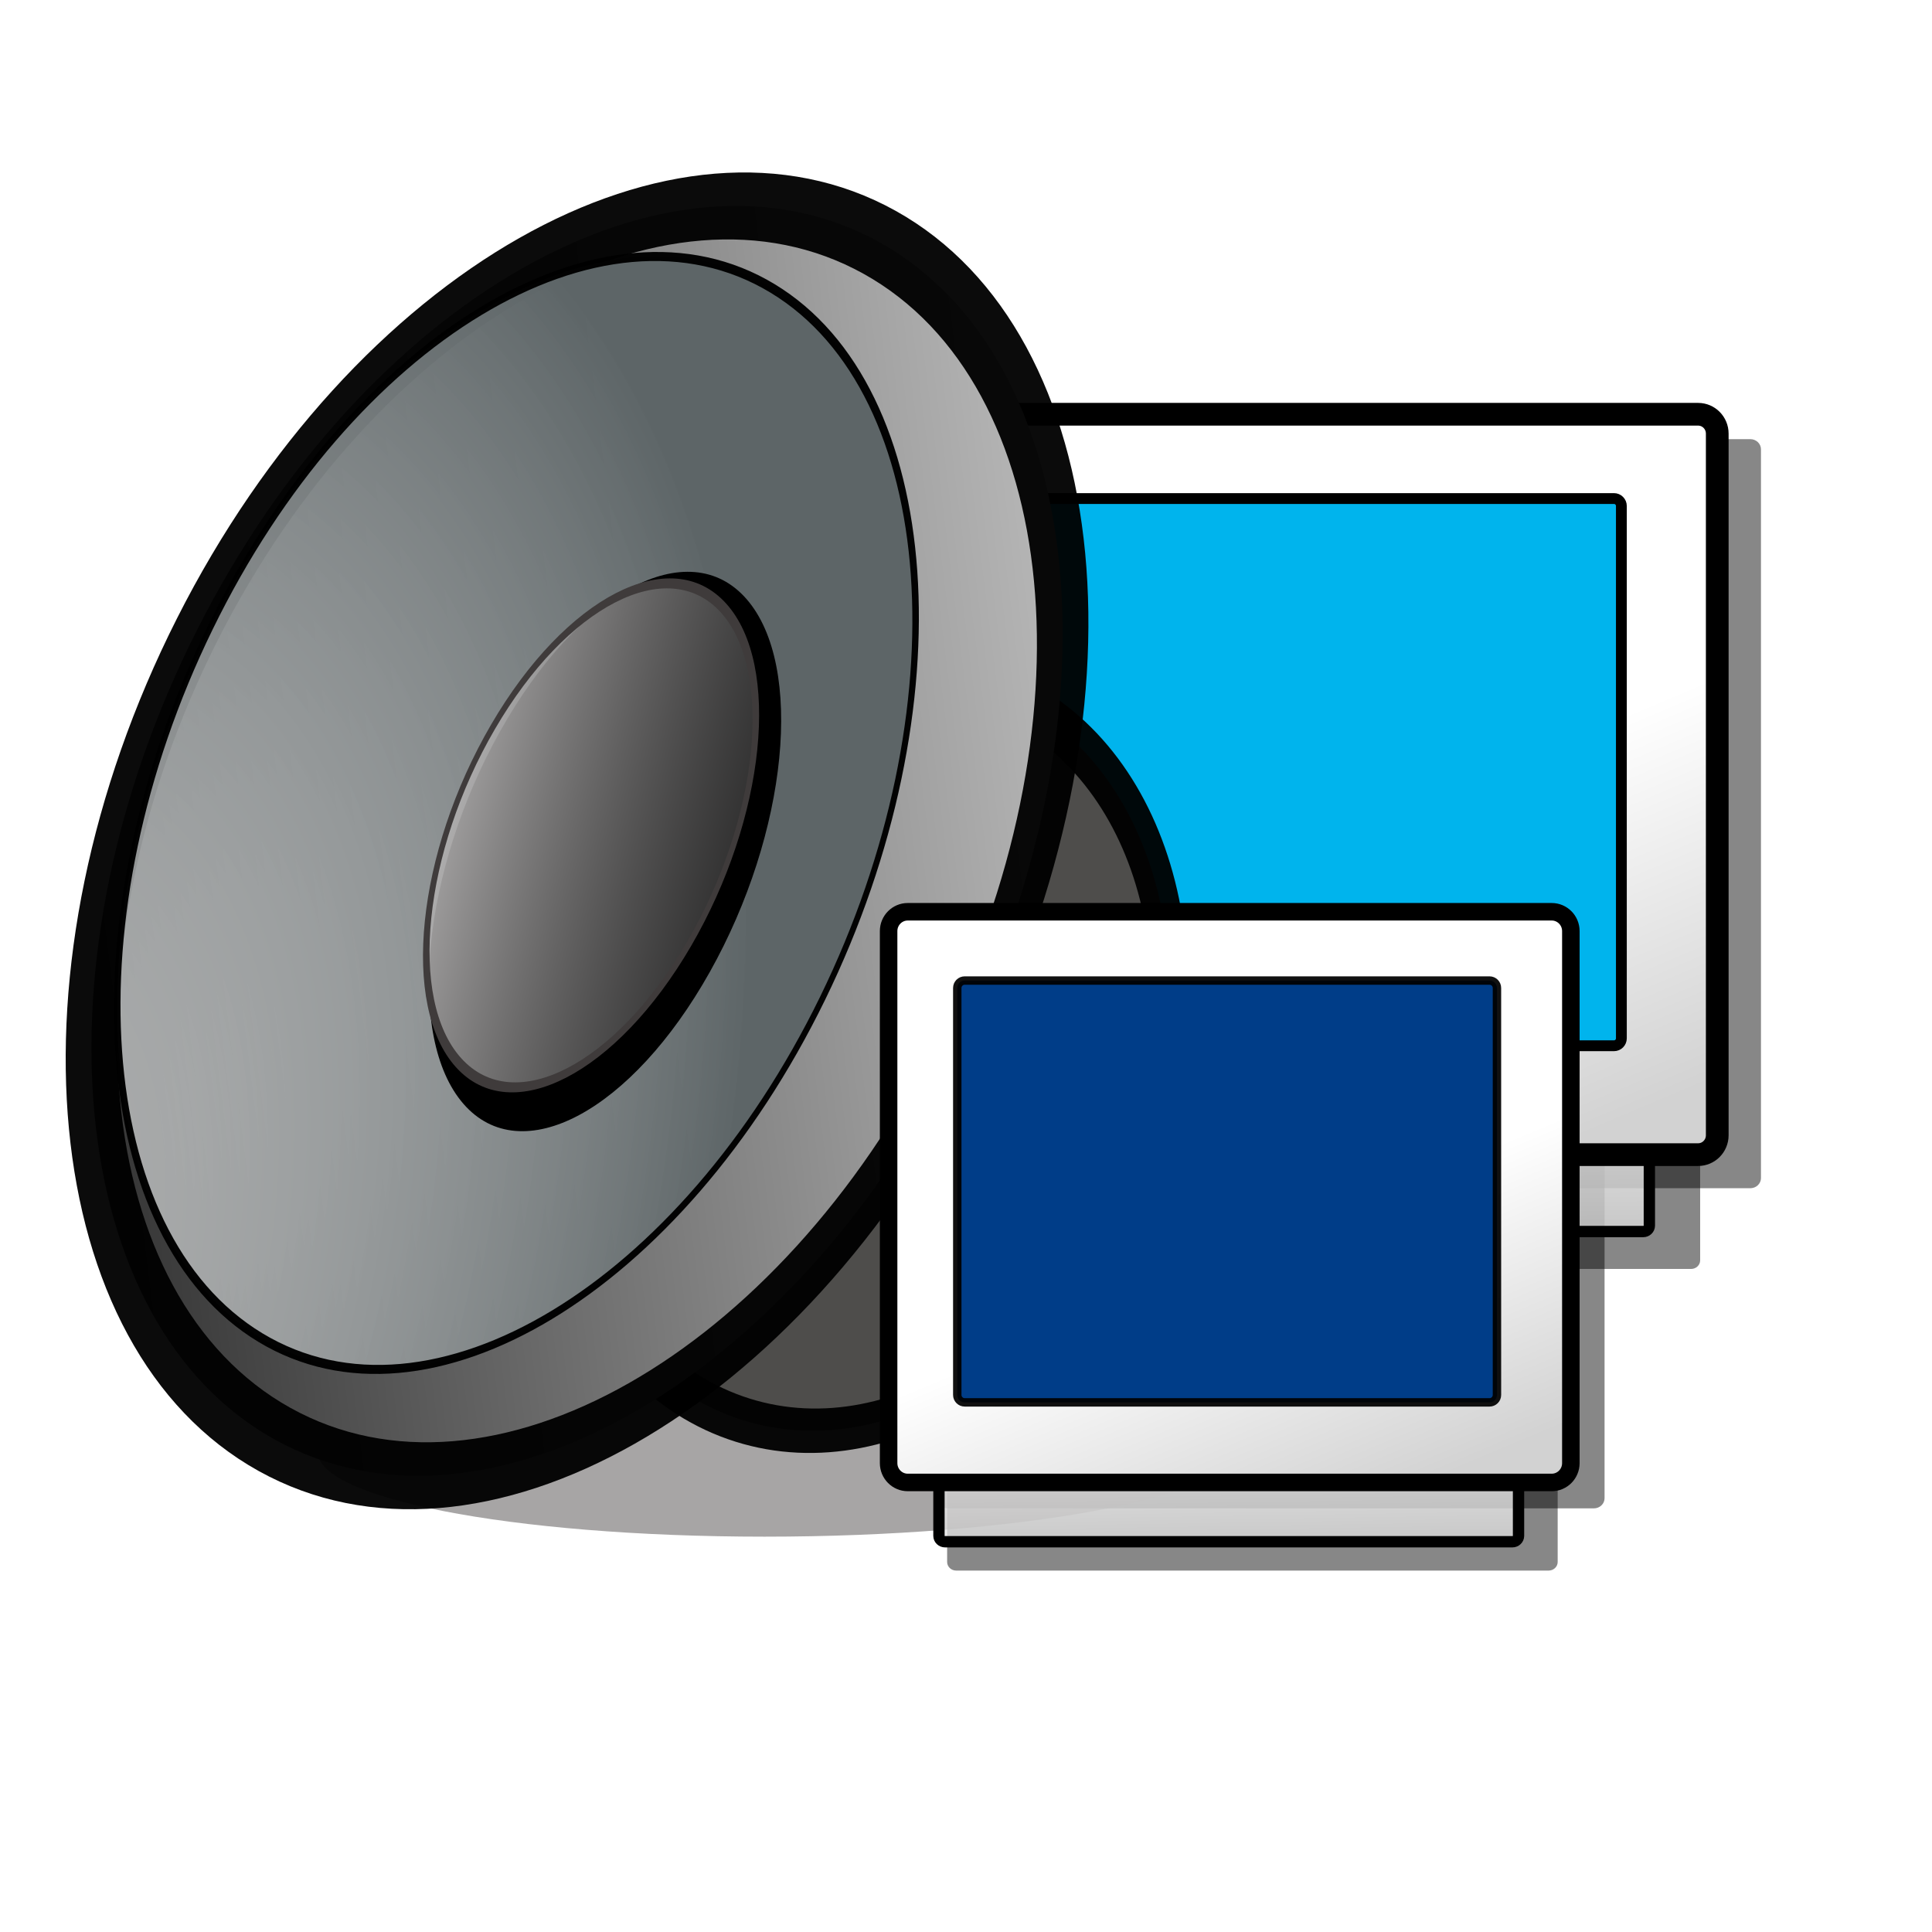
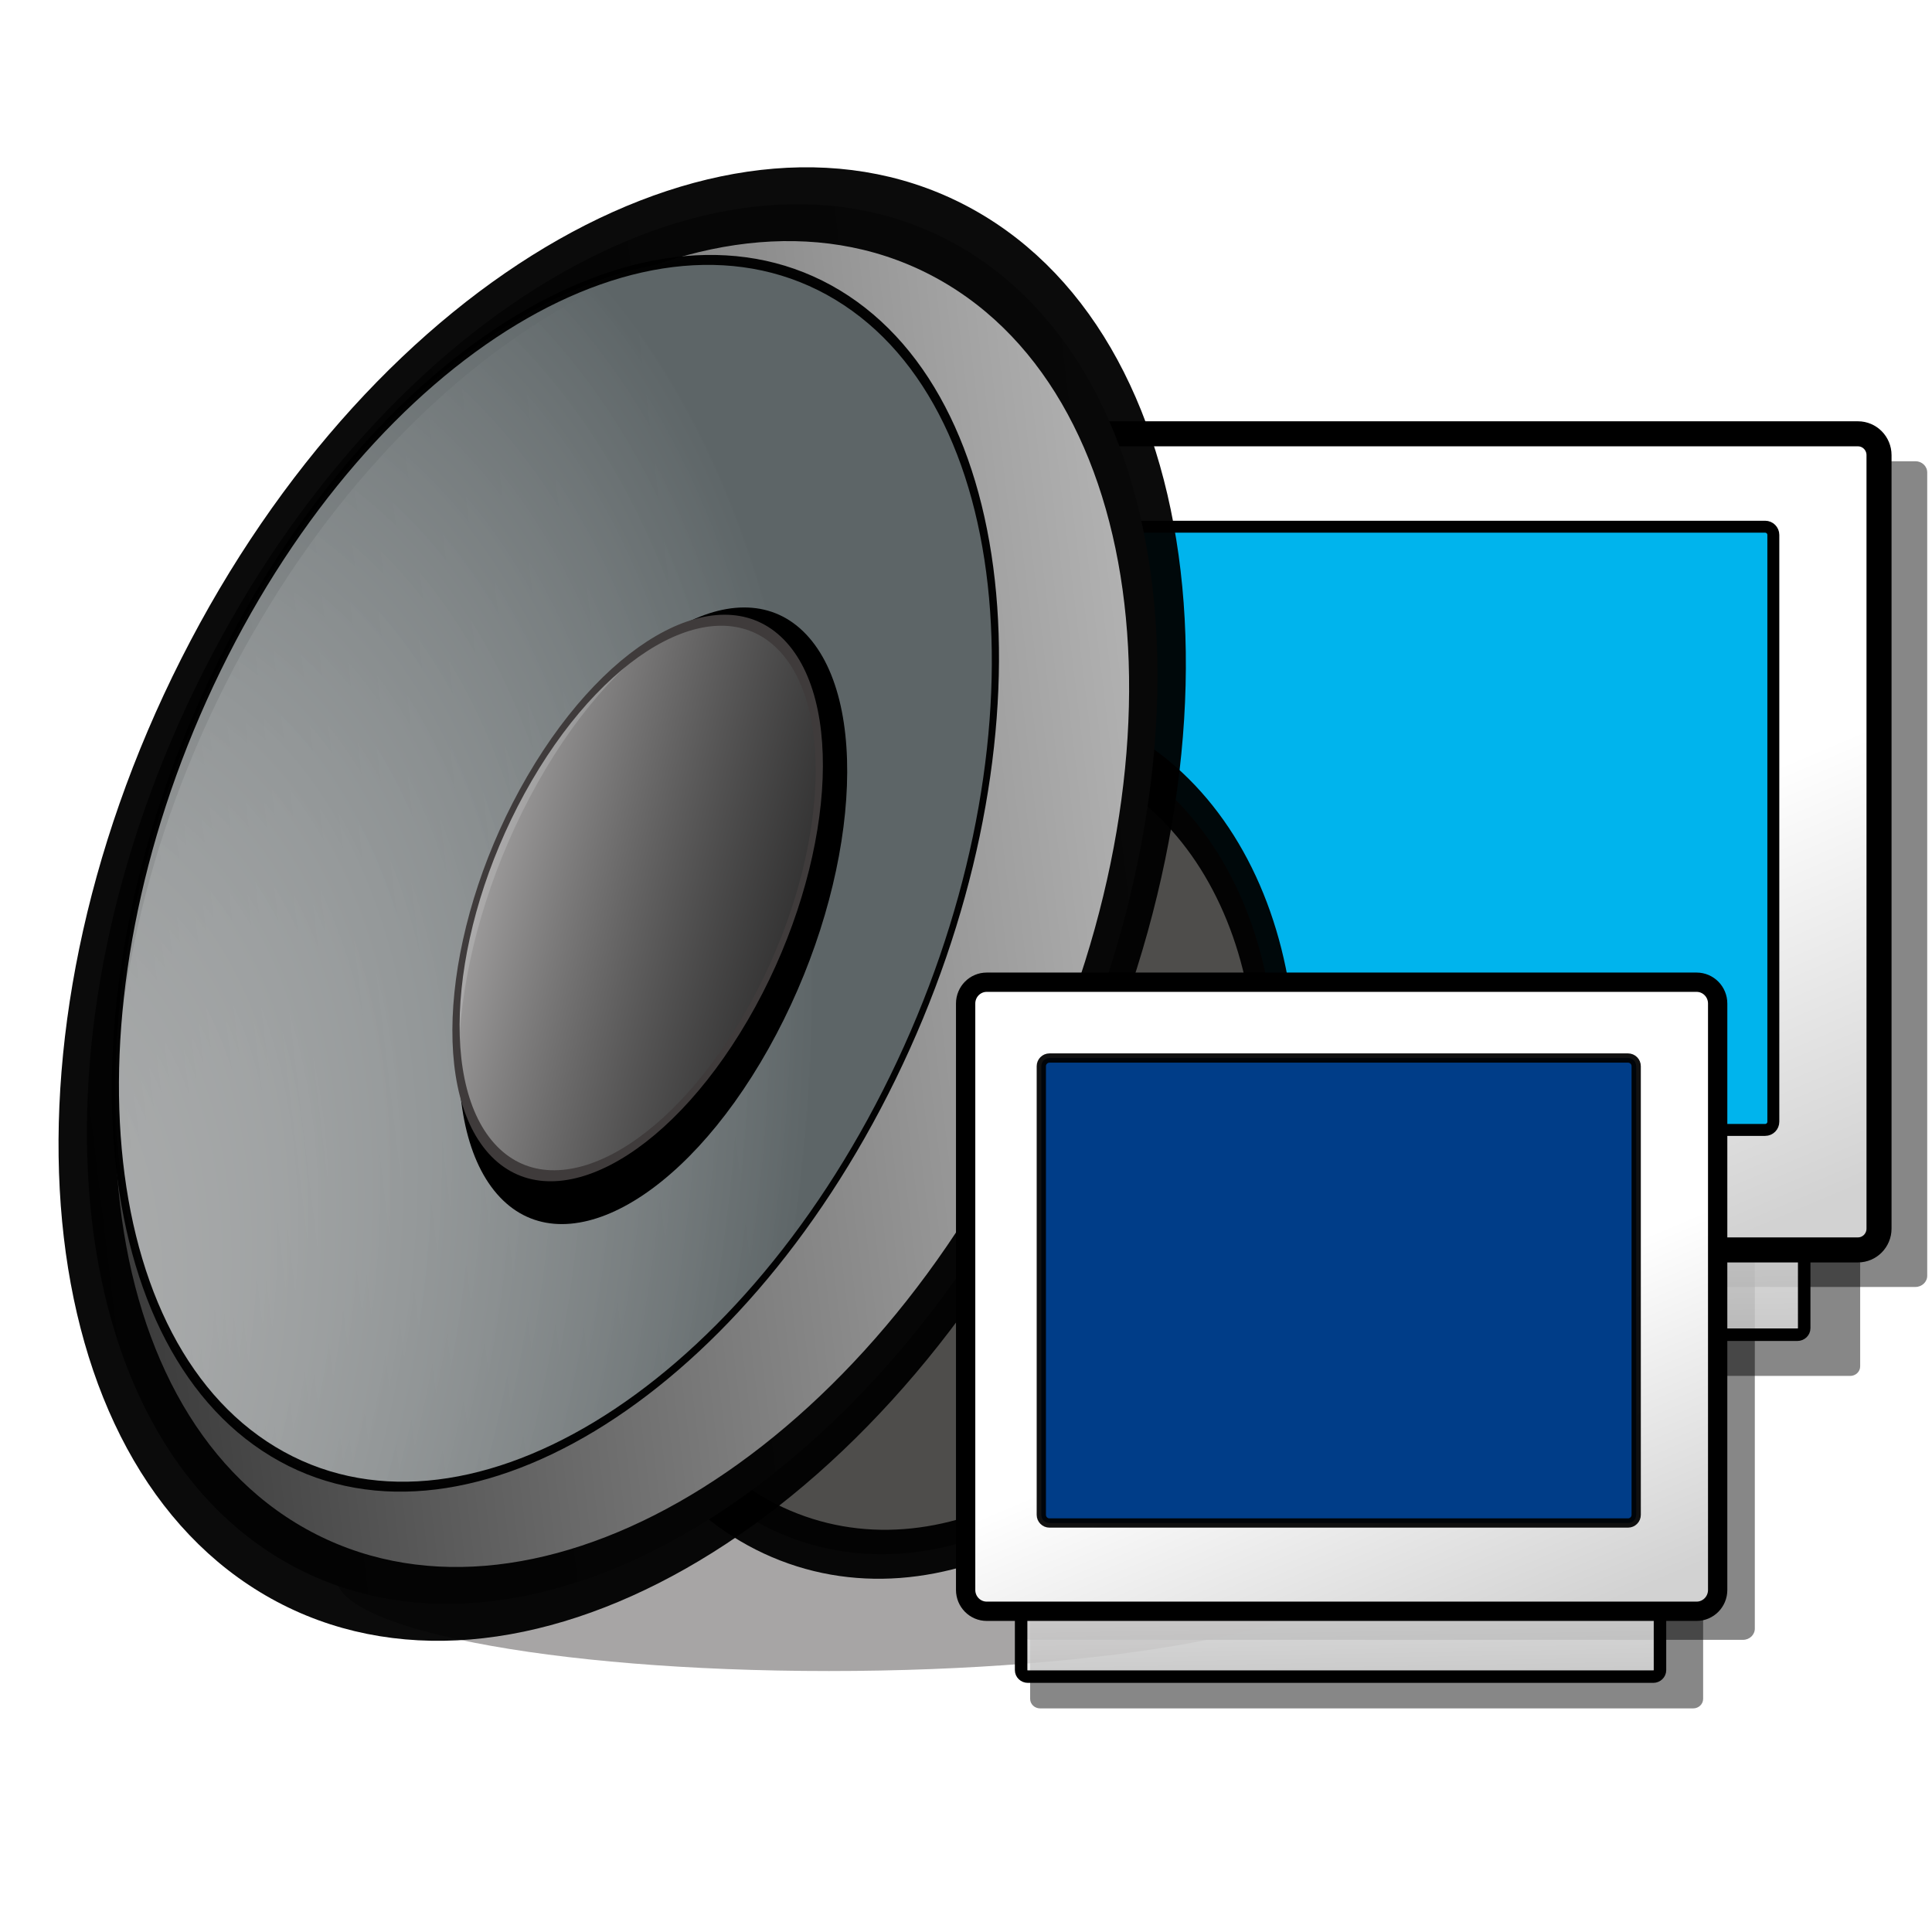
- <svg xmlns="http://www.w3.org/2000/svg" xmlns:xlink="http://www.w3.org/1999/xlink" version="1.0" x="0" y="0" width="128pt" height="128pt" id="svg1">
+ <svg xmlns="http://www.w3.org/2000/svg" xmlns:xlink="http://www.w3.org/1999/xlink" version="1.0" x="0" y="0" width="128" height="128" id="svg1">
  <defs id="defs3">
    <linearGradient id="linearGradient919">
      <stop style="stop-color:#000000;stop-opacity:0.861;" offset="0" id="stop920" />
      <stop style="stop-color:#ffffff;stop-opacity:0;" offset="1" id="stop921" />
    </linearGradient>
    <linearGradient id="linearGradient1068">
      <stop offset="0" style="stop-color:#d2d2d2;stop-opacity:1;" id="stop1070" />
      <stop offset="1" style="stop-color:#ffffff;stop-opacity:1;" id="stop1069" />
    </linearGradient>
    <linearGradient id="linearGradient1065">
      <stop offset="0" style="stop-color:#ffffff;stop-opacity:1;" id="stop1067" />
      <stop offset="1" style="stop-color:#c2bfbf;stop-opacity:0.996;" id="stop1066" />
    </linearGradient>
    <linearGradient id="linearGradient1060">
      <stop offset="0" style="stop-color:#878787;stop-opacity:1;" id="stop1063" />
      <stop offset="1" style="stop-color:#000000;stop-opacity:0.996;" id="stop1061" />
    </linearGradient>
    <linearGradient id="linearGradient645">
      <stop style="stop-color:#aca597;stop-opacity:1;" offset="0" id="stop646" />
      <stop style="stop-color:#ffffff;stop-opacity:1;" offset="1" id="stop647" />
    </linearGradient>
    <linearGradient id="linearGradient593">
      <stop style="stop-color:#478acf;stop-opacity:1;" offset="0" id="stop594" />
      <stop style="stop-color:#65c6f7;stop-opacity:1;" offset="1" id="stop595" />
    </linearGradient>
    <linearGradient id="linearGradient574">
      <stop style="stop-color:#85ad92;stop-opacity:1;" offset="0" id="stop575" />
      <stop style="stop-color:#559db2;stop-opacity:0.772;" offset="1" id="stop576" />
    </linearGradient>
    <linearGradient id="linearGradient570">
      <stop style="stop-color:#999999;stop-opacity:0.718;" offset="0" id="stop571" />
      <stop style="stop-color:#ffffff;stop-opacity:0.372;" offset="1" id="stop572" />
    </linearGradient>
-     <linearGradient id="linearGradient573" xlink:href="#linearGradient1068" x1="0.579" y1="1.477" x2="0.345" y2="-0.25" />
-     <linearGradient id="linearGradient1213" xlink:href="#linearGradient1068" x1="1.019" y1="0.991" x2="0.498" y2="0.416" />
+     <linearGradient id="linearGradient573" xlink:href="#linearGradient1068" x1="40.459" y1="389.656" x2="36.064" y2="357.284" gradientTransform="matrix(2.302519,0,0,0.29683,-0.9191343,-1.511709)" gradientUnits="userSpaceOnUse" />
+     <linearGradient id="linearGradient1213" xlink:href="#linearGradient1068" x1="123.714" y1="141.416" x2="98.354" y2="113.411" gradientTransform="matrix(0.9168032,0,0,0.7454783,-0.9191343,-1.511709)" gradientUnits="userSpaceOnUse" />
    <radialGradient id="radialGradient581" xlink:href="#linearGradient919" cx="0.096" cy="0.168" r="1.541" fx="0.096" fy="0.168" />
-     <linearGradient id="linearGradient580" xlink:href="#linearGradient1068" x1="1.072" y1="0.859" x2="0.853" y2="0.425" />
+     <linearGradient id="linearGradient580" xlink:href="#linearGradient1068" x1="132.035" y1="135.685" x2="119.624" y2="111.072" gradientTransform="matrix(0.9017054,0,0,0.7579603,-0.9191343,-1.511709)" gradientUnits="userSpaceOnUse" />
    <linearGradient xlink:href="#linearGradient1060" id="linearGradient901" x1="0.935" y1="0.92" x2="-0.053" y2="0.203" />
    <linearGradient xlink:href="#linearGradient593" id="linearGradient902" />
    <linearGradient xlink:href="#linearGradient1068" id="linearGradient916" x1="0.148" y1="-1.688" x2="0.434" y2="1.812" />
    <defs id="defs890">
      <linearGradient id="linearGradient922" x1="0" y1="0.5" x2="1" y2="0.5" gradientUnits="objectBoundingBox" spreadMethod="pad" xlink:href="#linearGradient1065" />
      <linearGradient id="linearGradient908" x1="0" y1="0.5" x2="1" y2="0.5" gradientUnits="objectBoundingBox" spreadMethod="pad" xlink:href="#linearGradient1060" />
      <linearGradient id="linearGradient894" x1="0" y1="0.5" x2="1" y2="0.5" gradientUnits="objectBoundingBox" spreadMethod="pad" xlink:href="#linearGradient1068" />
      <linearGradient xlink:href="#linearGradient894" id="linearGradient897" x1="0.596" y1="-0.336" x2="0.613" y2="1.191" />
      <linearGradient xlink:href="#linearGradient894" id="linearGradient898" x1="0.964" y1="1.028" x2="0.467" y2="0.218" />
      <linearGradient xlink:href="#linearGradient908" id="linearGradient907" x1="0.571" y1="2.377" x2="0.333" y2="0.492" />
      <linearGradient xlink:href="#linearGradient922" id="linearGradient921" x1="0.471" y1="0.154" x2="0.465" y2="0.984" />
      <linearGradient xlink:href="#linearGradient922" id="linearGradient948" />
      <defs id="defs987">
        <linearGradient id="linearGradient855" x1="0" y1="0.5" x2="1" y2="0.5" gradientUnits="objectBoundingBox" spreadMethod="pad" xlink:href="#linearGradient908" />
        <linearGradient id="linearGradient1188" x1="0" y1="0.5" x2="1" y2="0.5" gradientUnits="objectBoundingBox" spreadMethod="pad" xlink:href="#linearGradient922" />
        <linearGradient id="linearGradient831">
          <stop style="stop-color:#94897f;stop-opacity:1;" offset="0" id="stop832" />
          <stop style="stop-color:#fff5fe;stop-opacity:1;" offset="1" id="stop833" />
        </linearGradient>
        <linearGradient xlink:href="#linearGradient1188" id="linearGradient834" x1="0.876" y1="0.348" x2="-0.293" y2="0.935" gradientUnits="objectBoundingBox" spreadMethod="pad" />
        <radialGradient xlink:href="#linearGradient1188" id="radialGradient835" r="0.556" fy="0.281" fx="0.591" cy="0.281" cx="0.591" spreadMethod="pad" />
        <linearGradient xlink:href="#linearGradient1188" id="linearGradient893" x1="0.128" y1="0.769" x2="0.496" y2="0.709" />
        <linearGradient xlink:href="#linearGradient855" id="linearGradient625" x1="0.036" y1="1.028" x2="0.054" y2="-0.359" />
        <linearGradient xlink:href="#linearGradient1188" id="linearGradient627" x1="1.283" y1="0.126" x2="-0.155" y2="0.964" />
        <radialGradient xlink:href="#linearGradient1188" id="radialGradient628" r="1.598" fy="0.487" fx="0.368" cy="0.487" cx="0.368" gradientTransform="scale(0.877379,1.139758)" />
        <linearGradient xlink:href="#linearGradient1188" id="linearGradient628" x1="0.769" y1="0.15" x2="0.419" y2="0.733" />
      </defs>
    </defs>
    <linearGradient xlink:href="#linearGradient1060" id="linearGradient1304" x1="-0.202" y1="0.217" x2="0.678" y2="0.575" />
    <linearGradient xlink:href="#linearGradient1065" id="linearGradient1322" x1="0.324" y1="0.779" x2="0.24" y2="0.265" />
    <defs id="defs989">
      <linearGradient id="linearGradient850">
        <stop style="stop-color:#eed680;stop-opacity:1;" offset="0" id="stop852" />
        <stop style="stop-color:#dfb546;stop-opacity:1;" offset="0.68" id="stop858" />
        <stop style="stop-color:#d8a429;stop-opacity:1;" offset="0.773" id="stop859" />
        <stop style="stop-color:#d1940c;stop-opacity:1;" offset="1" id="stop857" />
      </linearGradient>
      <linearGradient xlink:href="#linearGradient850" id="linearGradient569" x1="0.119" y1="0.126" x2="0.594" y2="0.661" spreadMethod="pad" />
      <linearGradient id="linearGradient839">
        <stop style="stop-color:#46a046;stop-opacity:1;" offset="0" id="stop840" />
        <stop style="stop-color:#df421e;stop-opacity:1;" offset="0.394" id="stop841" />
        <stop style="stop-color:#ada7c8;stop-opacity:1;" offset="0.72" id="stop842" />
        <stop style="stop-color:#eed680;stop-opacity:1;" offset="1" id="stop843" />
      </linearGradient>
      <linearGradient xlink:href="#linearGradient839" id="linearGradient836" x1="1.3267924e-17" y1="0.5" x2="1" y2="0.5" />
      <defs id="defs604">
        <linearGradient id="linearGradient622">
          <stop style="stop-color:#f8e29d;stop-opacity:0.447;" offset="0" id="stop623" />
          <stop style="stop-color:#272d2d;stop-opacity:0.478;" offset="1" id="stop624" />
        </linearGradient>
        <linearGradient id="linearGradient617">
          <stop style="stop-color:#ffffff;stop-opacity:1;" offset="0" id="stop618" />
          <stop style="stop-color:#000000;stop-opacity:1;" offset="1" id="stop619" />
        </linearGradient>
        <linearGradient id="linearGradient613">
          <stop style="stop-color:#ffffff;stop-opacity:0.624;" offset="0" id="stop614" />
          <stop style="stop-color:#5d6567;stop-opacity:1;" offset="1" id="stop615" />
        </linearGradient>
        <linearGradient id="linearGradient607">
          <stop style="stop-color:#d7d5d5;stop-opacity:1;" offset="0" id="stop608" />
          <stop style="stop-color:#000000;stop-opacity:0.404;" offset="1" id="stop609" />
        </linearGradient>
        <radialGradient xlink:href="#linearGradient607" id="radialGradient610" cx="1.429" cy="0.753" r="0.855" fx="1.429" fy="0.753" gradientTransform="matrix(1,2.268336e-6,-1.975559e-5,1,5.713033e-8,3.856326e-8)" />
-         <linearGradient xlink:href="#linearGradient617" id="linearGradient612" x1="-0.266" y1="-0.218" x2="1.077" y2="1.201" gradientTransform="matrix(1,-1.054768e-5,-2.212897e-8,1,6.882726e-9,-4.703892e-9)" />
-         <radialGradient xlink:href="#linearGradient613" id="radialGradient616" cx="0.999" cy="1.174" r="1.11" fx="0.999" fy="1.174" gradientTransform="matrix(1.000001,1.020568e-7,2.121713e-5,0.999999,3.963748e-8,-1.000117e-8)" />
+         <linearGradient xlink:href="#linearGradient617" id="linearGradient612" x1="7.702" y1="-2.026" x2="62.76" y2="56.138" gradientTransform="scale(0.9953779,1.004644)" gradientUnits="userSpaceOnUse" />
+         <radialGradient xlink:href="#linearGradient613" id="radialGradient616" cx="58.709" cy="53.832" r="43.552" fx="58.709" fy="53.832" gradientTransform="scale(0.995173,1.00485)" gradientUnits="userSpaceOnUse" />
        <linearGradient xlink:href="#linearGradient617" id="linearGradient621" />
-         <linearGradient xlink:href="#linearGradient617" id="linearGradient626" x1="72.06" y1="55.161" x2="32.409" y2="12.127" gradientTransform="matrix(0.995134,-1.068631e-5,-1.313980e-7,1.00489,4.121703e-15,6.904199e-16)" gradientUnits="userSpaceOnUse" />
-         <linearGradient xlink:href="#linearGradient607" id="linearGradient687" x1="1.22" y1="1.052" x2="-0.738" y2="-0.074" gradientTransform="matrix(1,2.268336e-6,-1.975559e-5,1,5.713033e-8,3.856326e-8)" />
+         <linearGradient xlink:href="#linearGradient617" id="linearGradient626" x1="72.06" y1="55.161" x2="32.409" y2="12.127" gradientTransform="matrix(0.995134,-1.068631e-5,-1.31398e-7,1.00489,0,0)" gradientUnits="userSpaceOnUse" />
+         <linearGradient xlink:href="#linearGradient607" id="linearGradient687" x1="67.707" y1="49.315" x2="-10.031" y2="4.607" gradientTransform="scale(0.9952284,1.004795)" gradientUnits="userSpaceOnUse" />
        <linearGradient xlink:href="#linearGradient617" id="linearGradient742" x1="-7.438" y1="25.924" x2="18.01" y2="10.09" gradientTransform="scale(0.889853,1.123781)" />
      </defs>
    </defs>
+     <linearGradient xlink:href="#linearGradient1068" id="linearGradient2924" x1="41.674" y1="320.409" x2="36.083" y2="279.225" gradientTransform="matrix(2.33761,0,0,0.2923742,-0.9191343,-1.511709)" gradientUnits="userSpaceOnUse" />
+     <linearGradient xlink:href="#linearGradient1068" id="linearGradient2926" x1="134.954" y1="108.167" x2="102.054" y2="71.836" gradientTransform="matrix(0.9168032,0,0,0.7454782,-0.9191343,-1.511709)" gradientUnits="userSpaceOnUse" />
+     <linearGradient xlink:href="#linearGradient1068" id="linearGradient2928" x1="145.322" y1="101.972" x2="129.22" y2="70.041" gradientTransform="matrix(0.9017054,0,0,0.7579603,-0.9191343,-1.511709)" gradientUnits="userSpaceOnUse" />
  </defs>
-   <rect style="fill-opacity:0.472;fill-rule:evenodd;stroke-width:3pt;" id="rect918" width="58.938" height="51.007" ry="0.898" x="82.804" y="82.237" rx="0.945" />
-   <rect style="fill-opacity:0.472;fill-rule:evenodd;stroke-width:3pt;" id="rect1006" width="76.461" height="66.172" ry="0.898" x="79.098" y="38.792" rx="0.945" />
-   <rect style="fill-opacity:0.471;fill-rule:evenodd;fill:#000000;" id="rect1005" width="69.968" height="10.893" ry="0.761" x="80.218" y="101.202" rx="0.8" />
-   <rect style="fill:url(#linearGradient573);fill-opacity:0.75;fill-rule:evenodd;stroke:#000000;" id="rect1007" width="66.42" height="7.433" ry="0.519" x="79.279" y="101.358" rx="0.544" />
-   <rect width="70.043" height="56.954" ry="2.156" x="78.267" y="41.088" style="font-size:12;fill:url(#linearGradient1213);fill-rule:evenodd;stroke:#000000;stroke-width:0;" id="rect1009" rx="1.976" />
-   <rect style="fill-opacity:0.471;fill-rule:evenodd;fill:#000000;" id="rect971" width="53.933" height="8.396" ry="0.761" x="83.667" y="130.344" rx="0.8" />
-   <rect width="78.185" height="65.402" ry="1.708" x="73.511" y="36.594" style="font-size:12;fill:url(#linearGradient580);fill-rule:evenodd;stroke:#000000;stroke-width:2.006;" id="rect1008" rx="1.69" />
-   <rect width="61.847" height="48.341" ry="0.656" x="81.38" y="44.039" style="font-size:12;fill:#00b4ed;fill-opacity:1;fill-rule:evenodd;stroke:#000000;stroke-width:0.956;stroke-linejoin:round;" id="rect976" rx="0.656" />
-   <rect width="53.991" height="43.901" ry="2.156" x="82.163" y="84.007" style="font-size:12;fill:url(#linearGradient1213);fill-rule:evenodd;stroke:#000000;stroke-width:0;" id="rect575" rx="1.976" />
-   <path style="font-size:12;fill:#444040;fill-opacity:0.471;fill-rule:evenodd;" id="path672" d="M 68.473 57.852 A 23.63 3.222 0 1 0 21.213,57.852 A 23.63 3.222 0 1 0 68.473 57.852 z" transform="matrix(1.720241,0,-0.365872,2.399228,12.74842,-10.7862)" />
-   <path style="font-size:12;fill:#4e4d4b;fill-rule:evenodd;stroke:#000000;stroke-width:2.3;stroke-opacity:0.956;" id="path625" d="M 58.291 27.532 A 19.367 19.557 0 1 0 19.557,27.532 A 19.367 19.557 0 1 0 58.291 27.532 z" transform="matrix(-1.230463,-0.573072,-0.668158,1.60711,142.4497,71.10624)" />
-   <path style="font-size:12;fill:url(#linearGradient612);fill-rule:evenodd;stroke:#000000;stroke-width:2.061;stroke-opacity:0.956;" id="path605" d="M 58.291 27.532 A 19.367 19.557 0 1 0 19.557,27.532 A 19.367 19.557 0 1 0 58.291 27.532 z" transform="matrix(-1.732307,-0.964015,-1.366816,2.703454,156.0345,37.37051)" />
-   <path style="font-size:12;fill:url(#radialGradient616);fill-rule:evenodd;stroke:#000000;stroke-width:0.317;stroke-opacity:0.978;" id="path606" d="M 58.291 27.532 A 19.367 19.557 0 1 0 19.557,27.532 A 19.367 19.557 0 1 0 58.291 27.532 z" transform="matrix(-1.396656,-0.844925,-1.156804,2.369473,131.8327,39.46627)" />
-   <path style="font-size:12;fill-rule:evenodd;stroke-width:1.635;" id="path686" d="M 58.291 27.532 A 19.367 19.557 0 1 0 19.557,27.532 A 19.367 19.557 0 1 0 58.291 27.532 z" transform="matrix(-0.47774,-0.549911,-0.639655,1.139686,89.65286,65.24562)" />
-   <path style="font-size:12;fill:url(#linearGradient687);fill-rule:evenodd;stroke:#3f3b3b;stroke-width:0.774;" id="path611" d="M 58.291 27.532 A 19.367 19.557 0 1 0 19.557,27.532 A 19.367 19.557 0 1 0 58.291 27.532 z" transform="matrix(-0.446938,-0.495428,-0.598416,1.02678,86.08432,64.80906)" />
-   <rect style="fill:url(#linearGradient573);fill-opacity:0.75;fill-rule:evenodd;stroke:#000000;" id="rect934" width="51.198" height="5.729" ry="0.519" x="82.944" y="130.464" rx="0.544" />
-   <rect width="60.267" height="50.413" ry="1.708" x="78.497" y="80.542" style="font-size:12;fill:url(#linearGradient580);fill-rule:evenodd;stroke:#000000;stroke-width:1.547;stroke-opacity:1;" id="rect562" rx="1.69" />
-   <rect width="47.673" height="37.263" ry="0.656" x="84.563" y="86.618" style="font-size:12;fill:#003d88;fill-opacity:1;fill-rule:evenodd;stroke:#000000;stroke-width:0.743;stroke-linejoin:round;stroke-miterlimit:4;stroke-opacity:0.93;" id="rect975" rx="0.656" />
+   <rect style="fill-opacity:0.472;fill-rule:evenodd;stroke-width:3pt" id="rect918" width="48.725" height="42.168" ry="0.742" x="67.536" y="66.475" rx="0.781" />
+   <rect style="fill-opacity:0.472;fill-rule:evenodd;stroke-width:3pt" id="rect1006" width="63.211" height="54.706" ry="0.742" x="64.472" y="30.558" rx="0.781" />
+   <rect style="fill:#000000;fill-opacity:0.471;fill-rule:evenodd" id="rect1005" width="57.843" height="9.005" ry="0.629" x="65.398" y="82.153" rx="0.662" />
+   <rect style="fill:url(#linearGradient2924);fill-opacity:0.75;fill-rule:evenodd;stroke:#000000;stroke-width:0.827" id="rect1007" width="54.911" height="6.145" ry="0.429" x="64.622" y="82.283" rx="0.449" />
+   <rect width="57.905" height="47.084" ry="1.782" x="63.785" y="32.457" style="font-size:12px;fill:url(#linearGradient2926);fill-rule:evenodd;stroke:#000000;stroke-width:0" id="rect1009" rx="1.634" />
+   <rect style="fill:#000000;fill-opacity:0.471;fill-rule:evenodd" id="rect971" width="44.587" height="6.941" ry="0.629" x="68.25" y="106.245" rx="0.662" />
+   <rect width="64.637" height="54.069" ry="1.412" x="59.853" y="28.741" style="font-size:12px;fill:url(#linearGradient2928);fill-rule:evenodd;stroke:#000000;stroke-width:1.659" id="rect1008" rx="1.397" />
+   <rect width="51.129" height="39.964" ry="0.542" x="66.359" y="34.896" style="font-size:12px;fill:#00b4ed;fill-opacity:1;fill-rule:evenodd;stroke:#000000;stroke-width:0.791;stroke-linejoin:round" id="rect976" rx="0.542" />
+   <rect width="44.635" height="36.294" ry="1.782" x="67.006" y="67.938" style="font-size:12px;fill:url(#linearGradient1213);fill-rule:evenodd;stroke:#000000;stroke-width:0" id="rect575" rx="1.634" />
+   <path style="font-size:12px;fill:#444040;fill-opacity:0.471;fill-rule:evenodd" id="path672" d="m 68.473,57.852 a 23.63,3.222 0 1 1 -47.26,0 23.63,3.222 0 1 1 47.26,0 z" transform="matrix(1.422148,0,-0.3024717,1.983477,9.620169,-10.42882)" />
+   <path style="font-size:12px;fill:#4e4d4b;fill-rule:evenodd;stroke:#000000;stroke-width:2.3;stroke-opacity:0.957" id="path625" d="m 58.291,27.532 a 19.367,19.557 0 1 1 -38.734,0 19.367,19.557 0 1 1 38.734,0 z" transform="matrix(-1.017242,-0.4737669,-0.5523759,1.328621,116.8461,57.27285)" />
+   <path style="font-size:12px;fill:url(#linearGradient612);fill-rule:evenodd;stroke:#000000;stroke-width:2.061;stroke-opacity:0.957" id="path605" d="m 58.291,27.532 a 19.367,19.557 0 1 1 -38.734,0 19.367,19.557 0 1 1 38.734,0 z" transform="matrix(-1.432123,-0.7969652,-1.129967,2.234985,128.0769,29.38303)" />
+   <path style="font-size:12px;fill:url(#radialGradient616);fill-rule:evenodd;stroke:#000000;stroke-width:0.317;stroke-opacity:0.978" id="path606" d="m 58.291,27.532 a 19.367,19.557 0 1 1 -38.734,0 19.367,19.557 0 1 1 38.734,0 z" transform="matrix(-1.154636,-0.6985117,-0.9563466,1.958878,108.0689,31.11563)" />
+   <path style="font-size:12px;fill-rule:evenodd;stroke-width:1.635" id="path686" d="m 58.291,27.532 a 19.367,19.557 0 1 1 -38.734,0 19.367,19.557 0 1 1 38.734,0 z" transform="matrix(-0.3949546,-0.4546194,-0.5288121,0.9421949,73.19818,52.42779)" />
+   <path style="font-size:12px;fill:url(#linearGradient687);fill-rule:evenodd;stroke:#3f3b3b;stroke-width:0.774" id="path611" d="m 58.291,27.532 a 19.367,19.557 0 1 1 -38.734,0 19.367,19.557 0 1 1 38.734,0 z" transform="matrix(-0.3694901,-0.4095775,-0.4947192,0.8488539,70.24802,52.06688)" />
+   <rect style="fill:url(#linearGradient573);fill-opacity:0.75;fill-rule:evenodd;stroke:#000000;stroke-width:0.827" id="rect934" width="42.326" height="4.736" ry="0.429" x="67.652" y="106.345" rx="0.449" />
+   <rect width="49.824" height="41.677" ry="1.412" x="63.976" y="65.074" style="font-size:12px;fill:url(#linearGradient580);fill-rule:evenodd;stroke:#000000;stroke-width:1.279;stroke-opacity:1" id="rect562" rx="1.397" />
+   <rect width="39.412" height="30.806" ry="0.542" x="68.99" y="70.097" style="font-size:12px;fill:#003d88;fill-opacity:1;fill-rule:evenodd;stroke:#000000;stroke-width:0.614;stroke-linejoin:round;stroke-miterlimit:4;stroke-opacity:0.93" id="rect975" rx="0.542" />
</svg>
